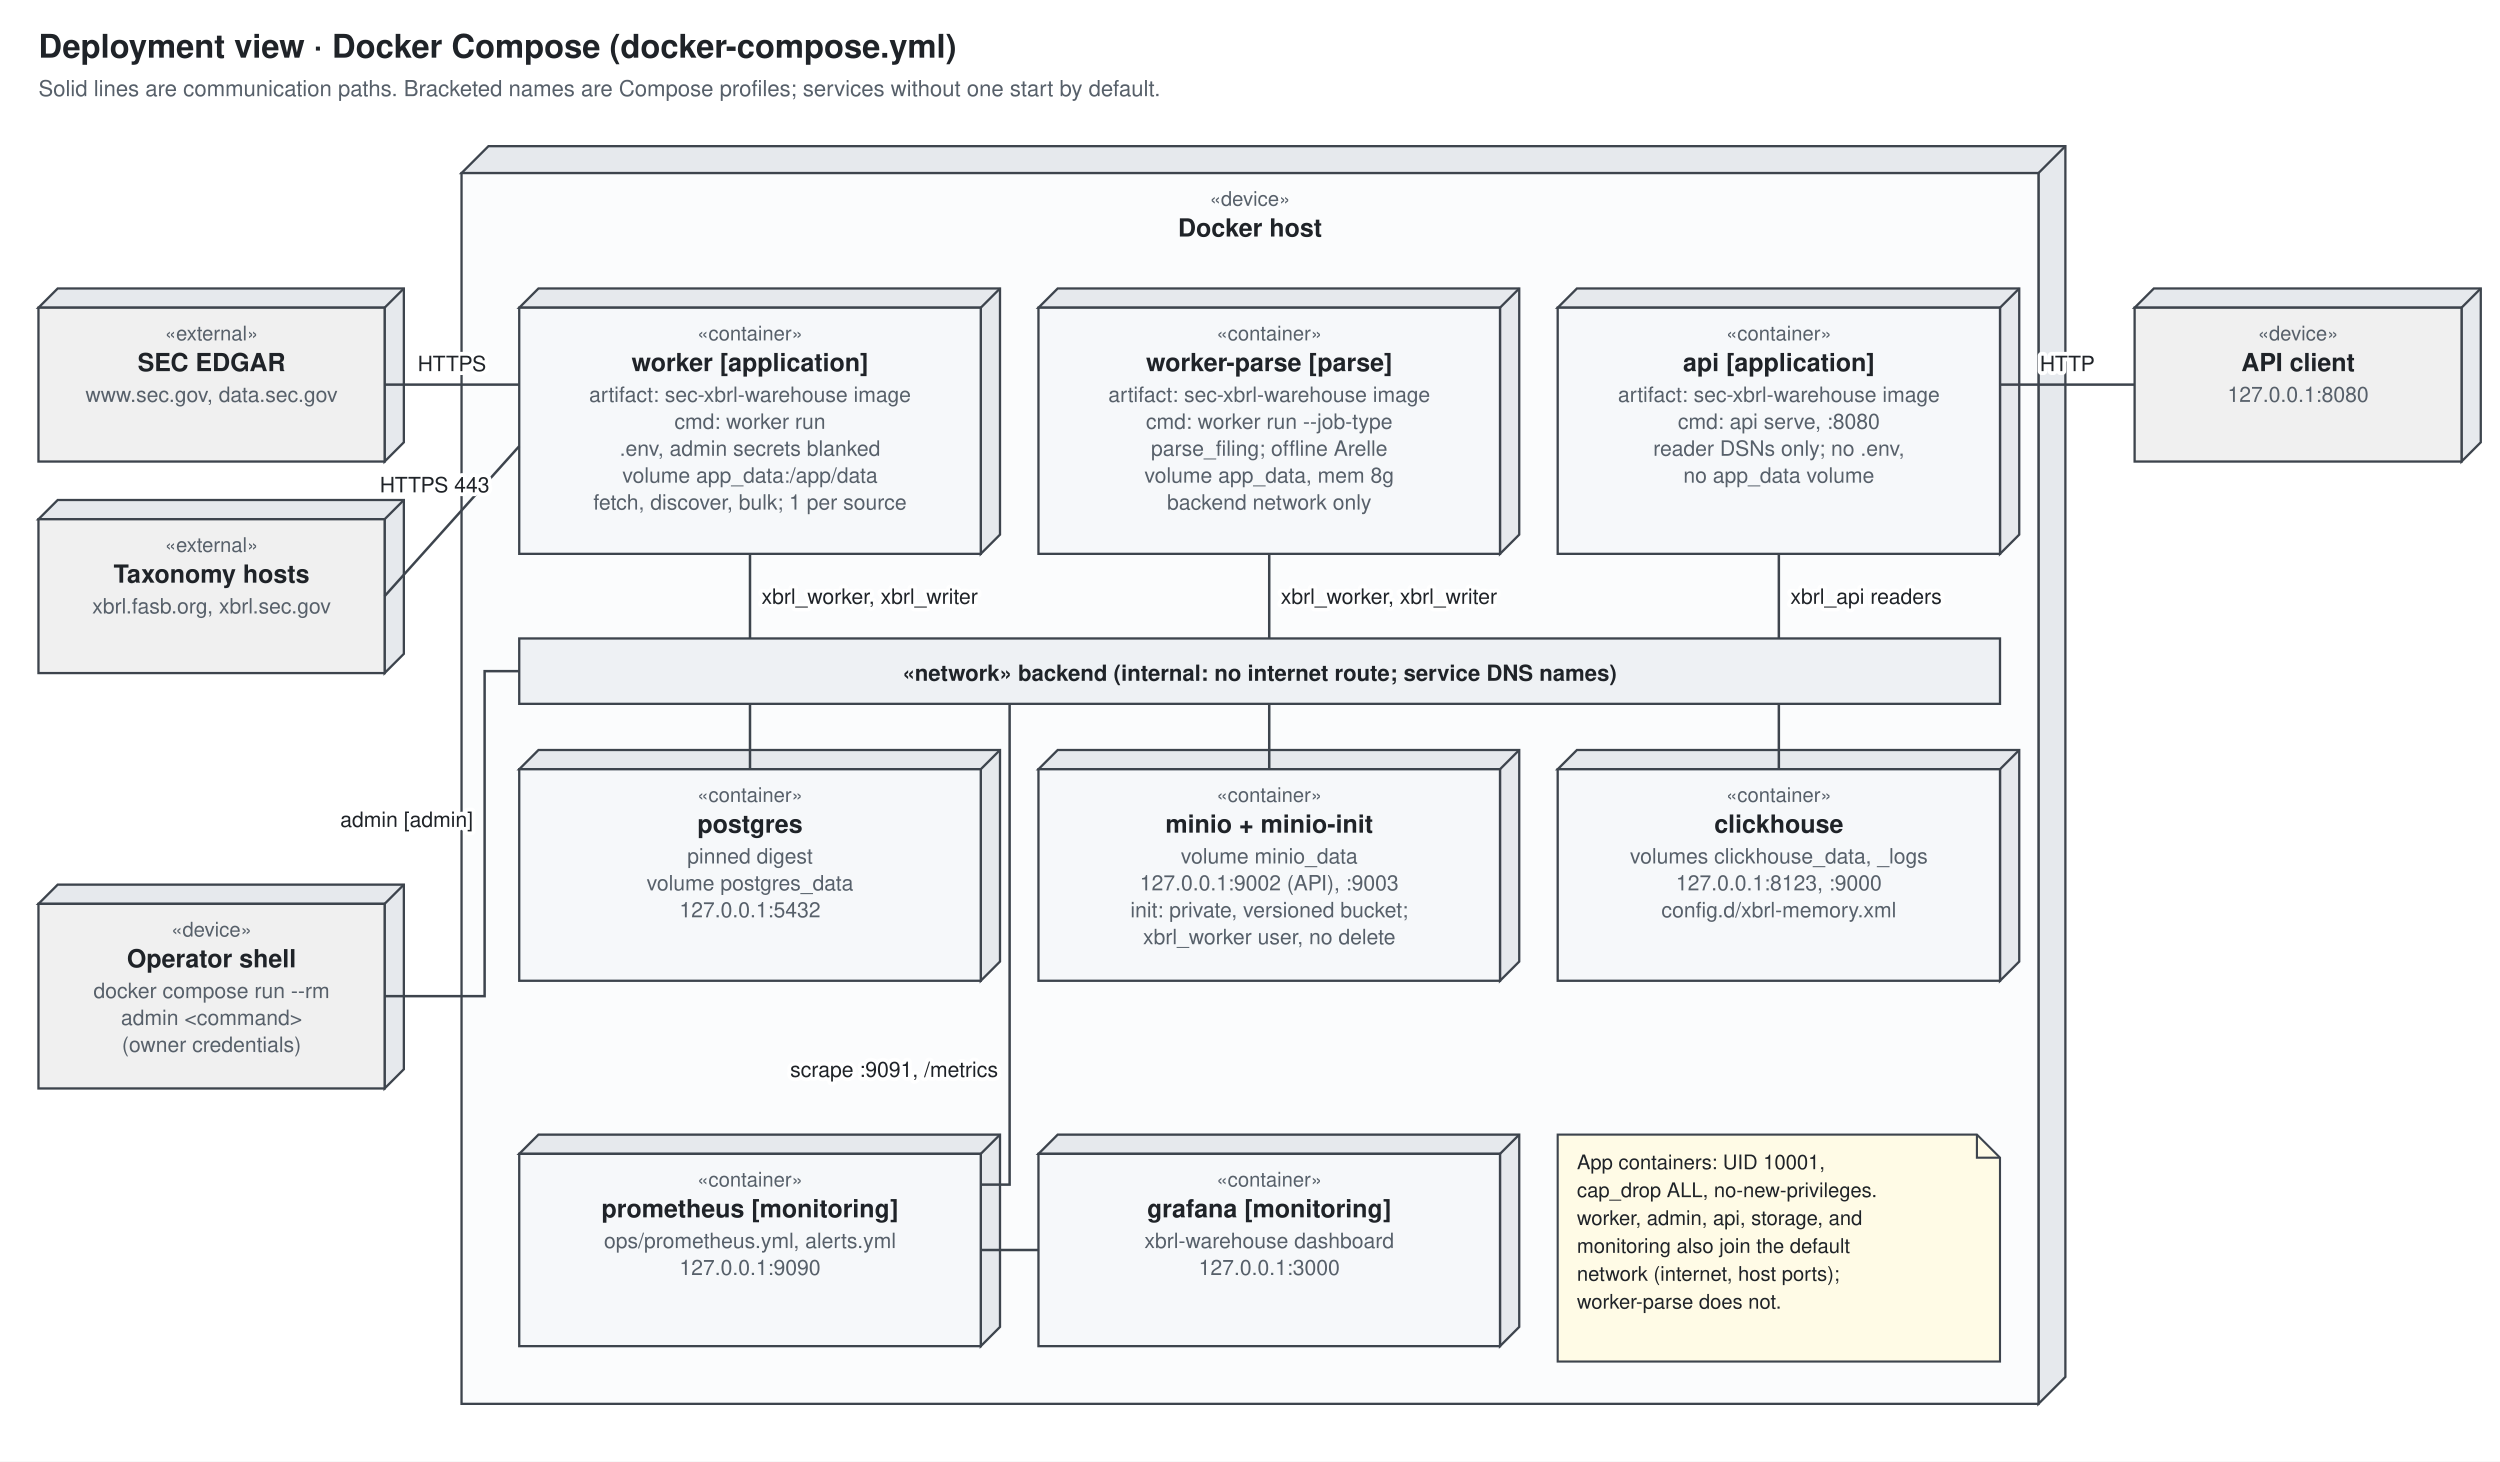
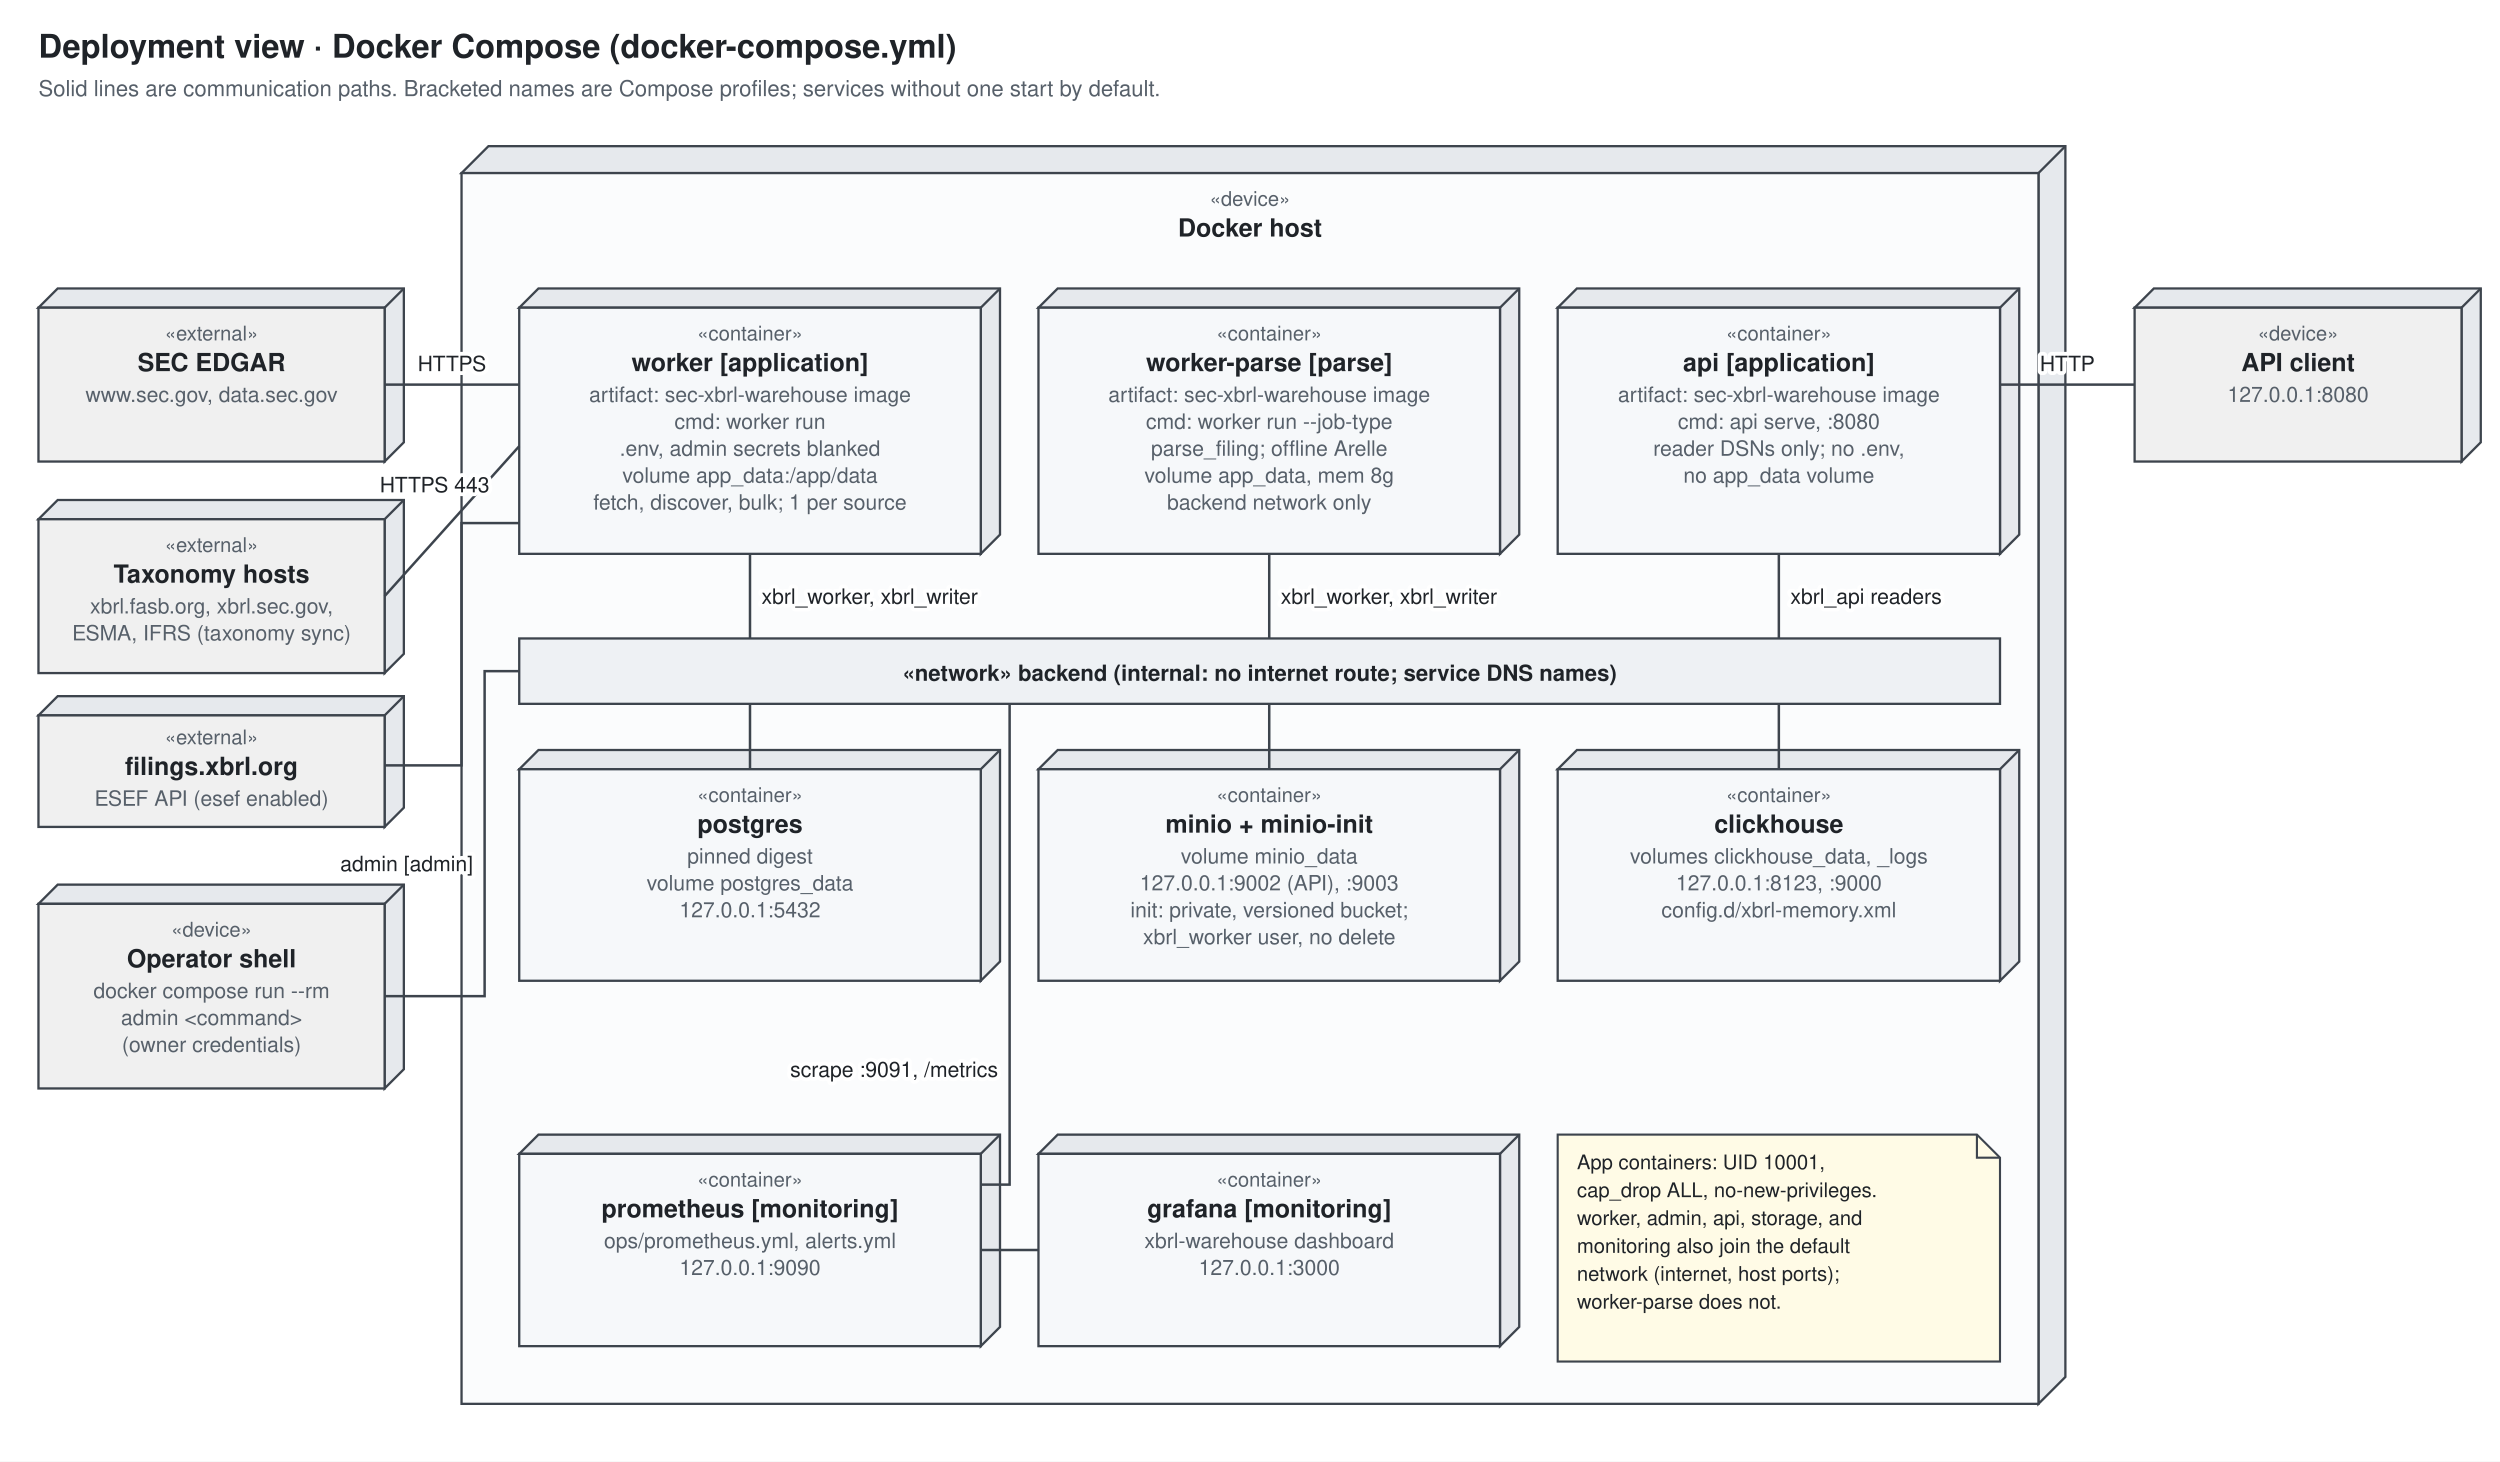
<svg xmlns="http://www.w3.org/2000/svg" viewBox="0 0 1300 760" width="1300" height="760" role="img" aria-labelledby="t d">
  <defs>
    <marker id="open" viewBox="0 0 12 12" refX="11" refY="6" markerWidth="12" markerHeight="12" markerUnits="userSpaceOnUse" orient="auto-start-reverse">
      <path d="M1,1 L11,6 L1,11" fill="none" stroke="#3d444d" stroke-width="1.4" />
    </marker>
    <marker id="filled" viewBox="0 0 12 12" refX="11" refY="6" markerWidth="11" markerHeight="11" markerUnits="userSpaceOnUse" orient="auto-start-reverse">
      <path d="M1,1 L11,6 L1,11 Z" fill="#3d444d" />
    </marker>
    <marker id="diamond" viewBox="0 0 16 10" refX="1" refY="5" markerWidth="16" markerHeight="10" markerUnits="userSpaceOnUse" orient="auto-start-reverse">
      <path d="M1,5 L8,1 L15,5 L8,9 Z" fill="#3d444d" />
    </marker>
  </defs>
  <style>
text { font-family: -apple-system, 'Segoe UI', Helvetica, Arial, sans-serif; fill: #1f2328; }
.m { fill: #57606a; }
.halo { paint-order: stroke; stroke: #ffffff; stroke-width: 4px; stroke-linejoin: round; }
</style>
  <rect width="1300" height="760" fill="#ffffff" />
  <text x="20" y="30" font-size="17" text-anchor="start" font-weight="600">Deployment view · Docker Compose (docker-compose.yml)</text>
  <text x="20" y="50" font-size="11.5" text-anchor="start" class="m">Solid lines are communication paths. Bracketed names are Compose profiles; services without one start by default.</text>
  <path d="M240,90 L254,76 L1074,76 L1074,716 L1060,730 L1060,90 Z" fill="#e6e9ed" stroke="#3d444d" stroke-width="1.2" />
  <path d="M1060,90 L1074,76" stroke="#3d444d" stroke-width="1.2" />
  <rect x="240" y="90" width="820" height="640" rx="0" fill="#fbfcfd" stroke="#3d444d" stroke-width="1.2" />
  <text x="650.0" y="107" font-size="10.5" text-anchor="middle" class="m">«device»</text>
  <text x="650.0" y="123" font-size="13" text-anchor="middle" font-weight="600">Docker host</text>
  <path d="M270,160 L280,150 L520,150 L520,278 L510,288 L510,160 Z" fill="#e6e9ed" stroke="#3d444d" stroke-width="1.2" />
  <path d="M510,160 L520,150" stroke="#3d444d" stroke-width="1.2" />
  <rect x="270" y="160" width="240" height="128" rx="0" fill="#f6f8fa" stroke="#3d444d" stroke-width="1.2" />
  <text x="390.0" y="177" font-size="10.5" text-anchor="middle" class="m">«container»</text>
  <text x="390.0" y="193" font-size="13" text-anchor="middle" font-weight="600">worker  [application]</text>
  <text x="390.0" y="209" font-size="11" text-anchor="middle" class="m">artifact: sec-xbrl-warehouse image</text>
  <text x="390.0" y="223" font-size="11" text-anchor="middle" class="m">cmd: worker run</text>
  <text x="390.0" y="237" font-size="11" text-anchor="middle" class="m">.env, admin secrets blanked</text>
  <text x="390.0" y="251" font-size="11" text-anchor="middle" class="m">volume app_data:/app/data</text>
  <text x="390.0" y="265" font-size="11" text-anchor="middle" class="m">fetch, discover, bulk; 1 per source</text>
  <path d="M540,160 L550,150 L790,150 L790,278 L780,288 L780,160 Z" fill="#e6e9ed" stroke="#3d444d" stroke-width="1.2" />
  <path d="M780,160 L790,150" stroke="#3d444d" stroke-width="1.2" />
  <rect x="540" y="160" width="240" height="128" rx="0" fill="#f6f8fa" stroke="#3d444d" stroke-width="1.2" />
  <text x="660.0" y="177" font-size="10.5" text-anchor="middle" class="m">«container»</text>
  <text x="660.0" y="193" font-size="13" text-anchor="middle" font-weight="600">worker-parse  [parse]</text>
  <text x="660.0" y="209" font-size="11" text-anchor="middle" class="m">artifact: sec-xbrl-warehouse image</text>
  <text x="660.0" y="223" font-size="11" text-anchor="middle" class="m">cmd: worker run --job-type</text>
  <text x="660.0" y="237" font-size="11" text-anchor="middle" class="m">parse_filing; offline Arelle</text>
  <text x="660.0" y="251" font-size="11" text-anchor="middle" class="m">volume app_data, mem 8g</text>
  <text x="660.0" y="265" font-size="11" text-anchor="middle" class="m">backend network only</text>
  <path d="M810,160 L820,150 L1050,150 L1050,278 L1040,288 L1040,160 Z" fill="#e6e9ed" stroke="#3d444d" stroke-width="1.2" />
  <path d="M1040,160 L1050,150" stroke="#3d444d" stroke-width="1.2" />
  <rect x="810" y="160" width="230" height="128" rx="0" fill="#f6f8fa" stroke="#3d444d" stroke-width="1.2" />
  <text x="925.0" y="177" font-size="10.5" text-anchor="middle" class="m">«container»</text>
  <text x="925.0" y="193" font-size="13" text-anchor="middle" font-weight="600">api  [application]</text>
  <text x="925.0" y="209" font-size="11" text-anchor="middle" class="m">artifact: sec-xbrl-warehouse image</text>
  <text x="925.0" y="223" font-size="11" text-anchor="middle" class="m">cmd: api serve, :8080</text>
  <text x="925.0" y="237" font-size="11" text-anchor="middle" class="m">reader DSNs only; no .env,</text>
  <text x="925.0" y="251" font-size="11" text-anchor="middle" class="m">no app_data volume</text>
  <path d="M270,400 L280,390 L520,390 L520,500 L510,510 L510,400 Z" fill="#e6e9ed" stroke="#3d444d" stroke-width="1.2" />
  <path d="M510,400 L520,390" stroke="#3d444d" stroke-width="1.2" />
  <rect x="270" y="400" width="240" height="110" rx="0" fill="#f6f8fa" stroke="#3d444d" stroke-width="1.2" />
  <text x="390.0" y="417" font-size="10.5" text-anchor="middle" class="m">«container»</text>
  <text x="390.0" y="433" font-size="13" text-anchor="middle" font-weight="600">postgres</text>
  <text x="390.0" y="449" font-size="11" text-anchor="middle" class="m">pinned digest</text>
  <text x="390.0" y="463" font-size="11" text-anchor="middle" class="m">volume postgres_data</text>
  <text x="390.0" y="477" font-size="11" text-anchor="middle" class="m">127.0.0.1:5432</text>
  <path d="M540,400 L550,390 L790,390 L790,500 L780,510 L780,400 Z" fill="#e6e9ed" stroke="#3d444d" stroke-width="1.2" />
  <path d="M780,400 L790,390" stroke="#3d444d" stroke-width="1.2" />
  <rect x="540" y="400" width="240" height="110" rx="0" fill="#f6f8fa" stroke="#3d444d" stroke-width="1.2" />
  <text x="660.0" y="417" font-size="10.5" text-anchor="middle" class="m">«container»</text>
  <text x="660.0" y="433" font-size="13" text-anchor="middle" font-weight="600">minio + minio-init</text>
  <text x="660.0" y="449" font-size="11" text-anchor="middle" class="m">volume minio_data</text>
  <text x="660.0" y="463" font-size="11" text-anchor="middle" class="m">127.0.0.1:9002 (API), :9003</text>
  <text x="660.0" y="477" font-size="11" text-anchor="middle" class="m">init: private, versioned bucket;</text>
  <text x="660.0" y="491" font-size="11" text-anchor="middle" class="m">xbrl_worker user, no delete</text>
  <path d="M810,400 L820,390 L1050,390 L1050,500 L1040,510 L1040,400 Z" fill="#e6e9ed" stroke="#3d444d" stroke-width="1.2" />
  <path d="M1040,400 L1050,390" stroke="#3d444d" stroke-width="1.2" />
  <rect x="810" y="400" width="230" height="110" rx="0" fill="#f6f8fa" stroke="#3d444d" stroke-width="1.2" />
  <text x="925.0" y="417" font-size="10.5" text-anchor="middle" class="m">«container»</text>
  <text x="925.0" y="433" font-size="13" text-anchor="middle" font-weight="600">clickhouse</text>
  <text x="925.0" y="449" font-size="11" text-anchor="middle" class="m">volumes clickhouse_data, _logs</text>
  <text x="925.0" y="463" font-size="11" text-anchor="middle" class="m">127.0.0.1:8123, :9000</text>
  <text x="925.0" y="477" font-size="11" text-anchor="middle" class="m">config.d/xbrl-memory.xml</text>
  <path d="M270,600 L280,590 L520,590 L520,690 L510,700 L510,600 Z" fill="#e6e9ed" stroke="#3d444d" stroke-width="1.2" />
  <path d="M510,600 L520,590" stroke="#3d444d" stroke-width="1.2" />
  <rect x="270" y="600" width="240" height="100" rx="0" fill="#f6f8fa" stroke="#3d444d" stroke-width="1.2" />
  <text x="390.0" y="617" font-size="10.5" text-anchor="middle" class="m">«container»</text>
  <text x="390.0" y="633" font-size="13" text-anchor="middle" font-weight="600">prometheus  [monitoring]</text>
  <text x="390.0" y="649" font-size="11" text-anchor="middle" class="m">ops/prometheus.yml, alerts.yml</text>
  <text x="390.0" y="663" font-size="11" text-anchor="middle" class="m">127.0.0.1:9090</text>
  <path d="M540,600 L550,590 L790,590 L790,690 L780,700 L780,600 Z" fill="#e6e9ed" stroke="#3d444d" stroke-width="1.2" />
  <path d="M780,600 L790,590" stroke="#3d444d" stroke-width="1.2" />
  <rect x="540" y="600" width="240" height="100" rx="0" fill="#f6f8fa" stroke="#3d444d" stroke-width="1.2" />
  <text x="660.0" y="617" font-size="10.5" text-anchor="middle" class="m">«container»</text>
  <text x="660.0" y="633" font-size="13" text-anchor="middle" font-weight="600">grafana  [monitoring]</text>
  <text x="660.0" y="649" font-size="11" text-anchor="middle" class="m">xbrl-warehouse dashboard</text>
  <text x="660.0" y="663" font-size="11" text-anchor="middle" class="m">127.0.0.1:3000</text>
  <path d="M810,590 L1028,590 L1040,602 L1040,708 L810,708 Z" fill="#fffbe6" stroke="#3d444d" stroke-width="1.1" />
  <path d="M1028,590 L1028,602 L1040,602" fill="none" stroke="#3d444d" stroke-width="1.1" />
  <text x="820" y="608" font-size="10.5" text-anchor="start">App containers: UID 10001,</text>
  <text x="820" y="622.5" font-size="10.5" text-anchor="start">cap_drop ALL, no-new-privileges.</text>
  <text x="820" y="637.0" font-size="10.5" text-anchor="start">worker, admin, api, storage, and</text>
  <text x="820" y="651.5" font-size="10.5" text-anchor="start">monitoring also join the default</text>
  <text x="820" y="666.0" font-size="10.5" text-anchor="start">network (internet, host ports);</text>
  <text x="820" y="680.5" font-size="10.5" text-anchor="start">worker-parse does not.</text>
  <path d="M20,160 L30,150 L210,150 L210,230 L200,240 L200,160 Z" fill="#e6e9ed" stroke="#3d444d" stroke-width="1.2" />
  <path d="M200,160 L210,150" stroke="#3d444d" stroke-width="1.2" />
  <rect x="20" y="160" width="180" height="80" rx="0" fill="#f0f0f0" stroke="#3d444d" stroke-width="1.2" />
  <text x="110.0" y="177" font-size="10.5" text-anchor="middle" class="m">«external»</text>
  <text x="110.0" y="193" font-size="13" text-anchor="middle" font-weight="600">SEC EDGAR</text>
  <text x="110.0" y="209" font-size="11" text-anchor="middle" class="m">www.sec.gov, data.sec.gov</text>
  <path d="M20,270 L30,260 L210,260 L210,340 L200,350 L200,270 Z" fill="#e6e9ed" stroke="#3d444d" stroke-width="1.2" />
  <path d="M200,270 L210,260" stroke="#3d444d" stroke-width="1.2" />
  <rect x="20" y="270" width="180" height="80" rx="0" fill="#f0f0f0" stroke="#3d444d" stroke-width="1.2" />
  <text x="110.0" y="287" font-size="10.5" text-anchor="middle" class="m">«external»</text>
  <text x="110.0" y="303" font-size="13" text-anchor="middle" font-weight="600">Taxonomy hosts</text>
-   <text x="110.0" y="319" font-size="11" text-anchor="middle" class="m">xbrl.fasb.org, xbrl.sec.gov</text>
+   <text x="110.0" y="319" font-size="11" text-anchor="middle" class="m">xbrl.fasb.org, xbrl.sec.gov,</text>
+   <text x="110.0" y="333" font-size="11" text-anchor="middle" class="m">ESMA, IFRS (taxonomy sync)</text>
+   <path d="M20,372 L30,362 L210,362 L210,420 L200,430 L200,372 Z" fill="#e6e9ed" stroke="#3d444d" stroke-width="1.2" />
+   <path d="M200,372 L210,362" stroke="#3d444d" stroke-width="1.2" />
+   <rect x="20" y="372" width="180" height="58" rx="0" fill="#f0f0f0" stroke="#3d444d" stroke-width="1.2" />
+   <text x="110.0" y="387" font-size="10.5" text-anchor="middle" class="m">«external»</text>
+   <text x="110.0" y="403" font-size="13" text-anchor="middle" font-weight="600">filings.xbrl.org</text>
+   <text x="110.0" y="419" font-size="11" text-anchor="middle" class="m">ESEF API (esef enabled)</text>
  <path d="M20,470 L30,460 L210,460 L210,556 L200,566 L200,470 Z" fill="#e6e9ed" stroke="#3d444d" stroke-width="1.2" />
  <path d="M200,470 L210,460" stroke="#3d444d" stroke-width="1.2" />
  <rect x="20" y="470" width="180" height="96" rx="0" fill="#f0f0f0" stroke="#3d444d" stroke-width="1.2" />
  <text x="110.0" y="487" font-size="10.5" text-anchor="middle" class="m">«device»</text>
  <text x="110.0" y="503" font-size="13" text-anchor="middle" font-weight="600">Operator shell</text>
  <text x="110.0" y="519" font-size="11" text-anchor="middle" class="m">docker compose run --rm</text>
  <text x="110.0" y="533" font-size="11" text-anchor="middle" class="m">admin &lt;command&gt;</text>
  <text x="110.0" y="547" font-size="11" text-anchor="middle" class="m">(owner credentials)</text>
  <path d="M1110,160 L1120,150 L1290,150 L1290,230 L1280,240 L1280,160 Z" fill="#e6e9ed" stroke="#3d444d" stroke-width="1.2" />
  <path d="M1280,160 L1290,150" stroke="#3d444d" stroke-width="1.2" />
  <rect x="1110" y="160" width="170" height="80" rx="0" fill="#f0f0f0" stroke="#3d444d" stroke-width="1.2" />
  <text x="1195.0" y="177" font-size="10.5" text-anchor="middle" class="m">«device»</text>
  <text x="1195.0" y="193" font-size="13" text-anchor="middle" font-weight="600">API client</text>
  <text x="1195.0" y="209" font-size="11" text-anchor="middle" class="m">127.0.0.1:8080</text>
  <path d="M200,200 L270,200" fill="none" stroke="#3d444d" stroke-width="1.3" />
  <text x="235" y="193" font-size="11" text-anchor="middle" class="halo">HTTPS</text>
  <path d="M200,310 L270,232" fill="none" stroke="#3d444d" stroke-width="1.3" />
  <text x="226" y="256" font-size="11" text-anchor="middle" class="halo">HTTPS 443</text>
+   <path d="M200,398 L240,398 L240,272 L270,272" fill="none" stroke="#3d444d" stroke-width="1.3" />
  <path d="M200,518 L252,518 L252,349 L270,349" fill="none" stroke="#3d444d" stroke-width="1.3" />
-   <text x="246" y="430" font-size="11" text-anchor="end" class="halo">admin [admin]</text>
+   <text x="246" y="453" font-size="11" text-anchor="end" class="halo">admin [admin]</text>
  <path d="M1110,200 L1040,200" fill="none" stroke="#3d444d" stroke-width="1.3" />
  <text x="1075" y="193" font-size="11" text-anchor="middle" class="halo">HTTP</text>
  <rect x="270" y="332" width="770" height="34" rx="0" fill="#eef1f4" stroke="#3d444d" stroke-width="1.2" />
  <text x="655" y="354" font-size="11.5" text-anchor="middle" font-weight="600">«network» backend (internal: no internet route; service DNS names)</text>
  <path d="M390,288 L390,332" fill="none" stroke="#3d444d" stroke-width="1.3" />
  <text x="396" y="314" font-size="11" text-anchor="start" class="halo">xbrl_worker, xbrl_writer</text>
  <path d="M660,288 L660,332" fill="none" stroke="#3d444d" stroke-width="1.3" />
  <text x="666" y="314" font-size="11" text-anchor="start" class="halo">xbrl_worker, xbrl_writer</text>
  <path d="M925,288 L925,332" fill="none" stroke="#3d444d" stroke-width="1.3" />
  <text x="931" y="314" font-size="11" text-anchor="start" class="halo">xbrl_api readers</text>
  <path d="M390,366 L390,400" fill="none" stroke="#3d444d" stroke-width="1.3" />
  <path d="M660,366 L660,400" fill="none" stroke="#3d444d" stroke-width="1.3" />
  <path d="M925,366 L925,400" fill="none" stroke="#3d444d" stroke-width="1.3" />
  <path d="M510,650 L540,650" fill="none" stroke="#3d444d" stroke-width="1.3" />
  <path d="M510,616 L525,616 L525,366" fill="none" stroke="#3d444d" stroke-width="1.3" />
  <text x="519" y="560" font-size="11" text-anchor="end" class="halo">scrape :9091, /metrics</text>
</svg>
